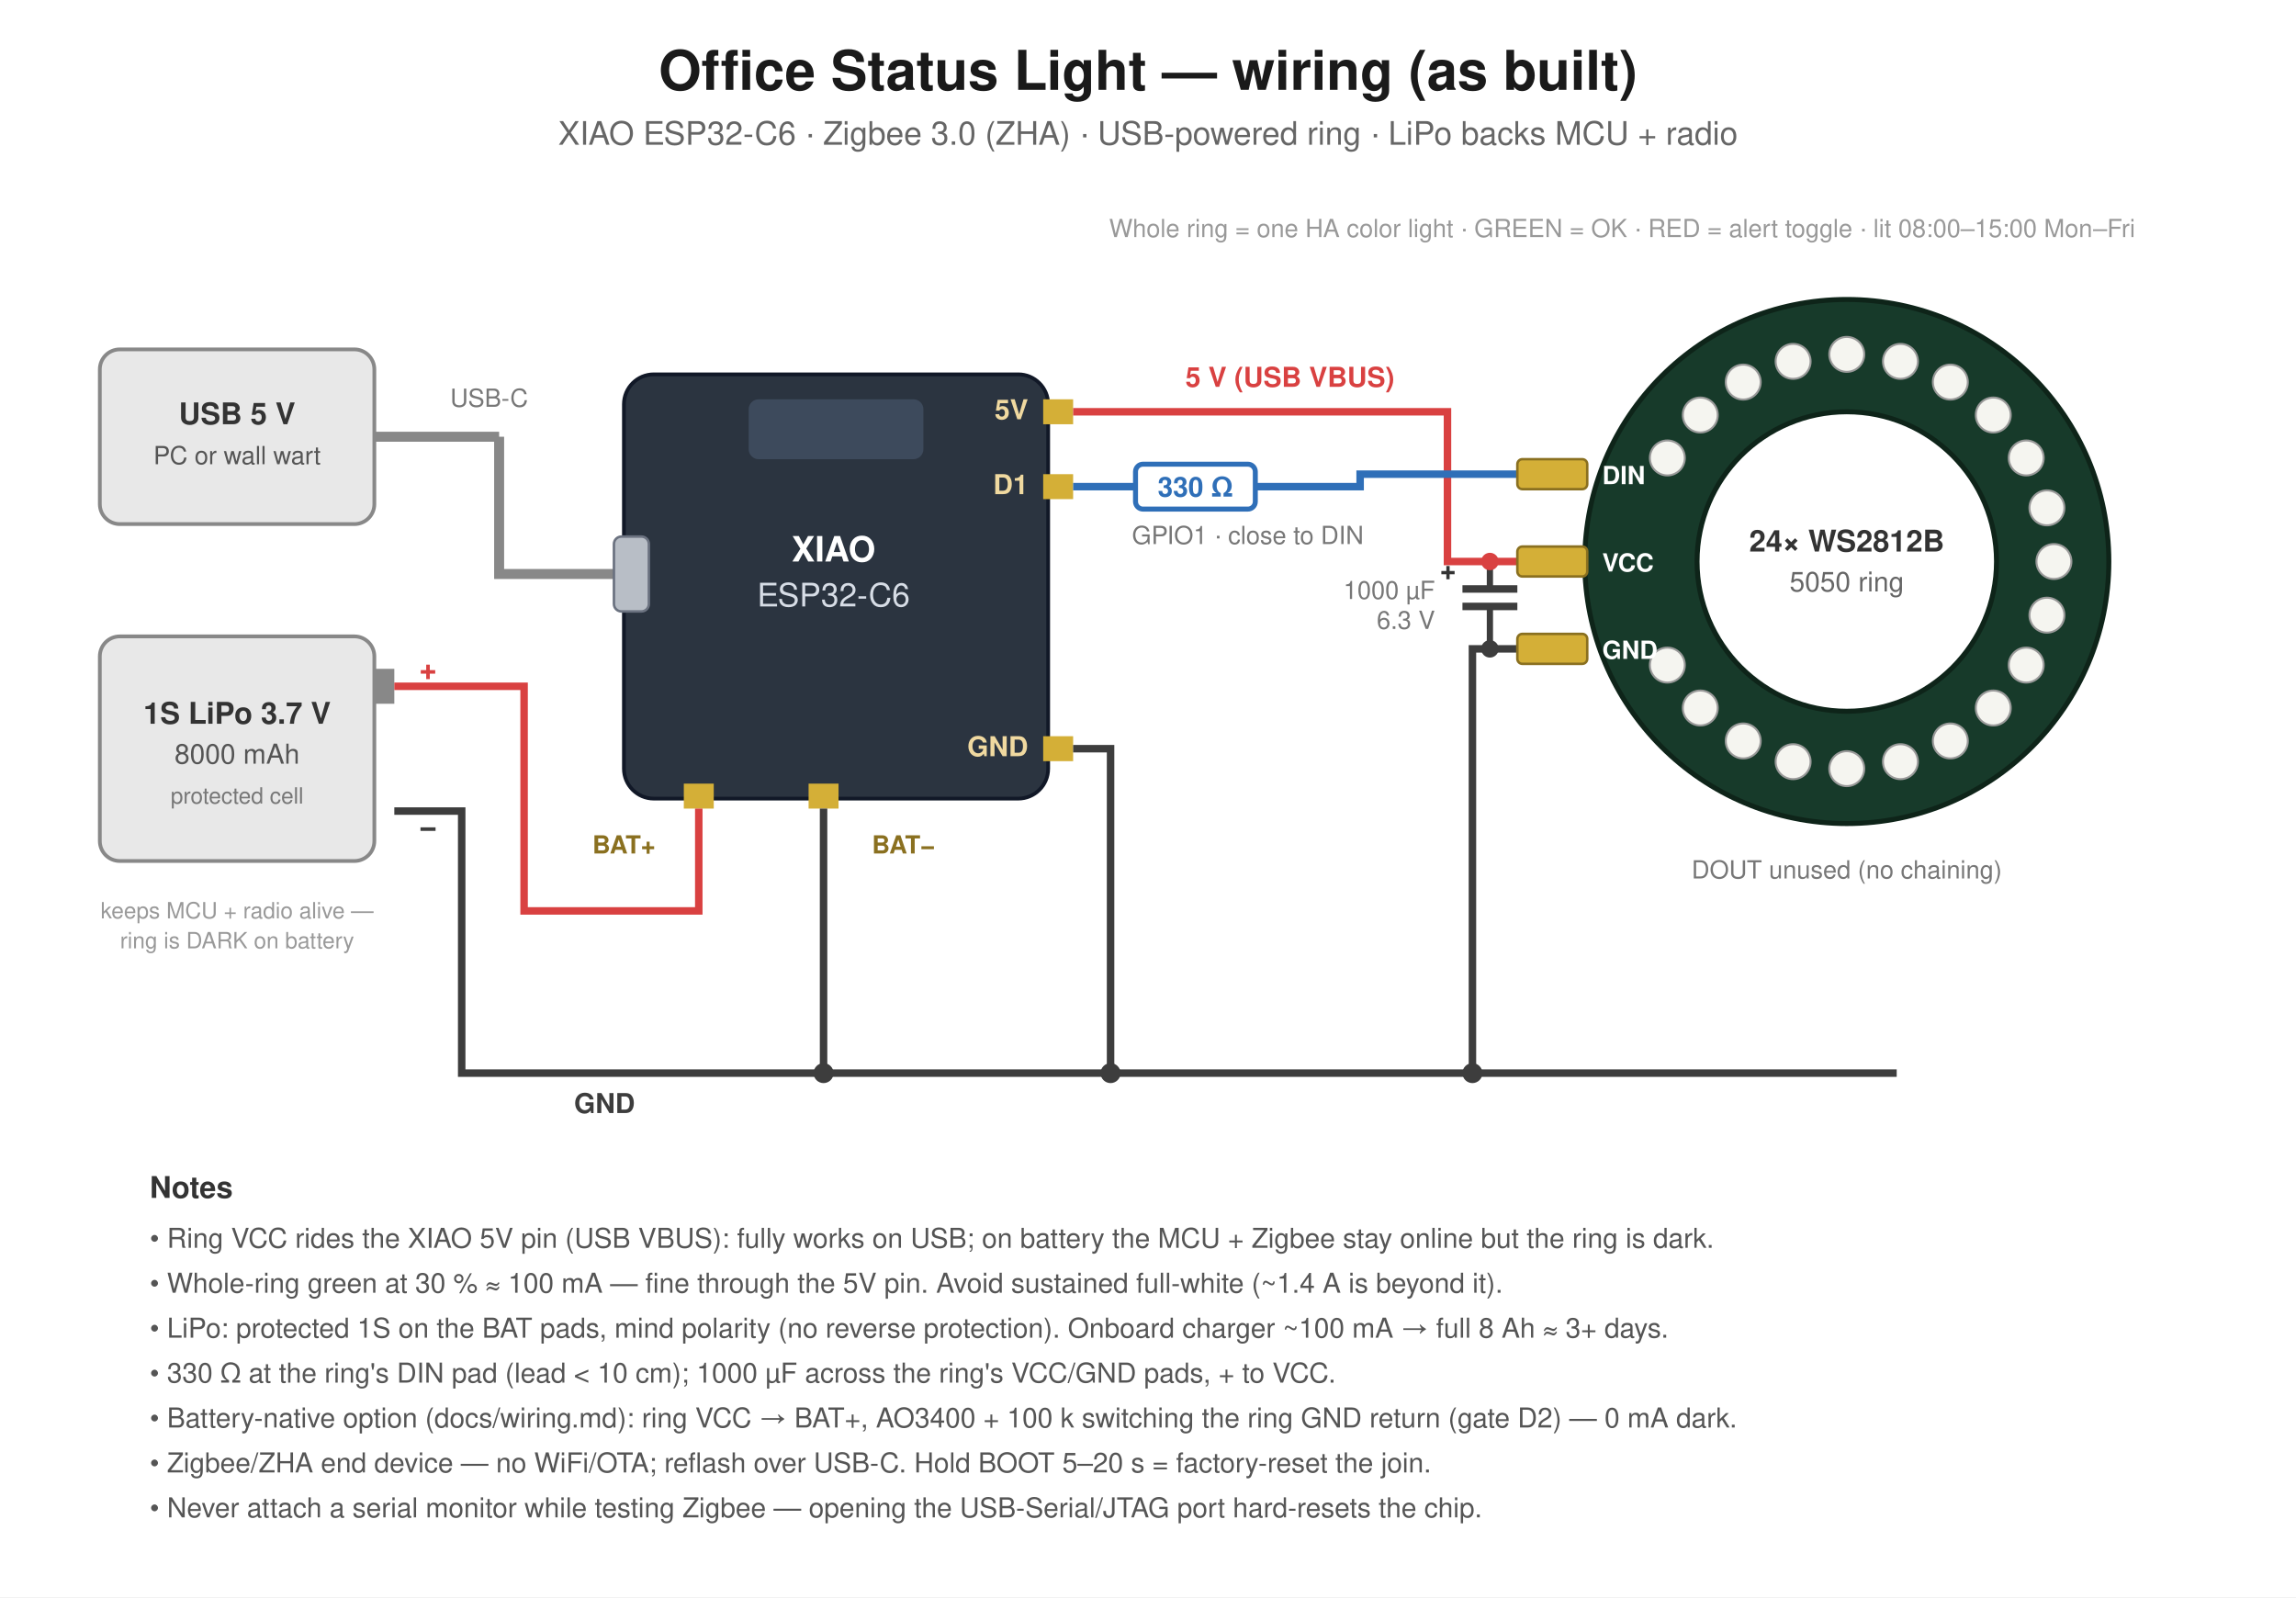
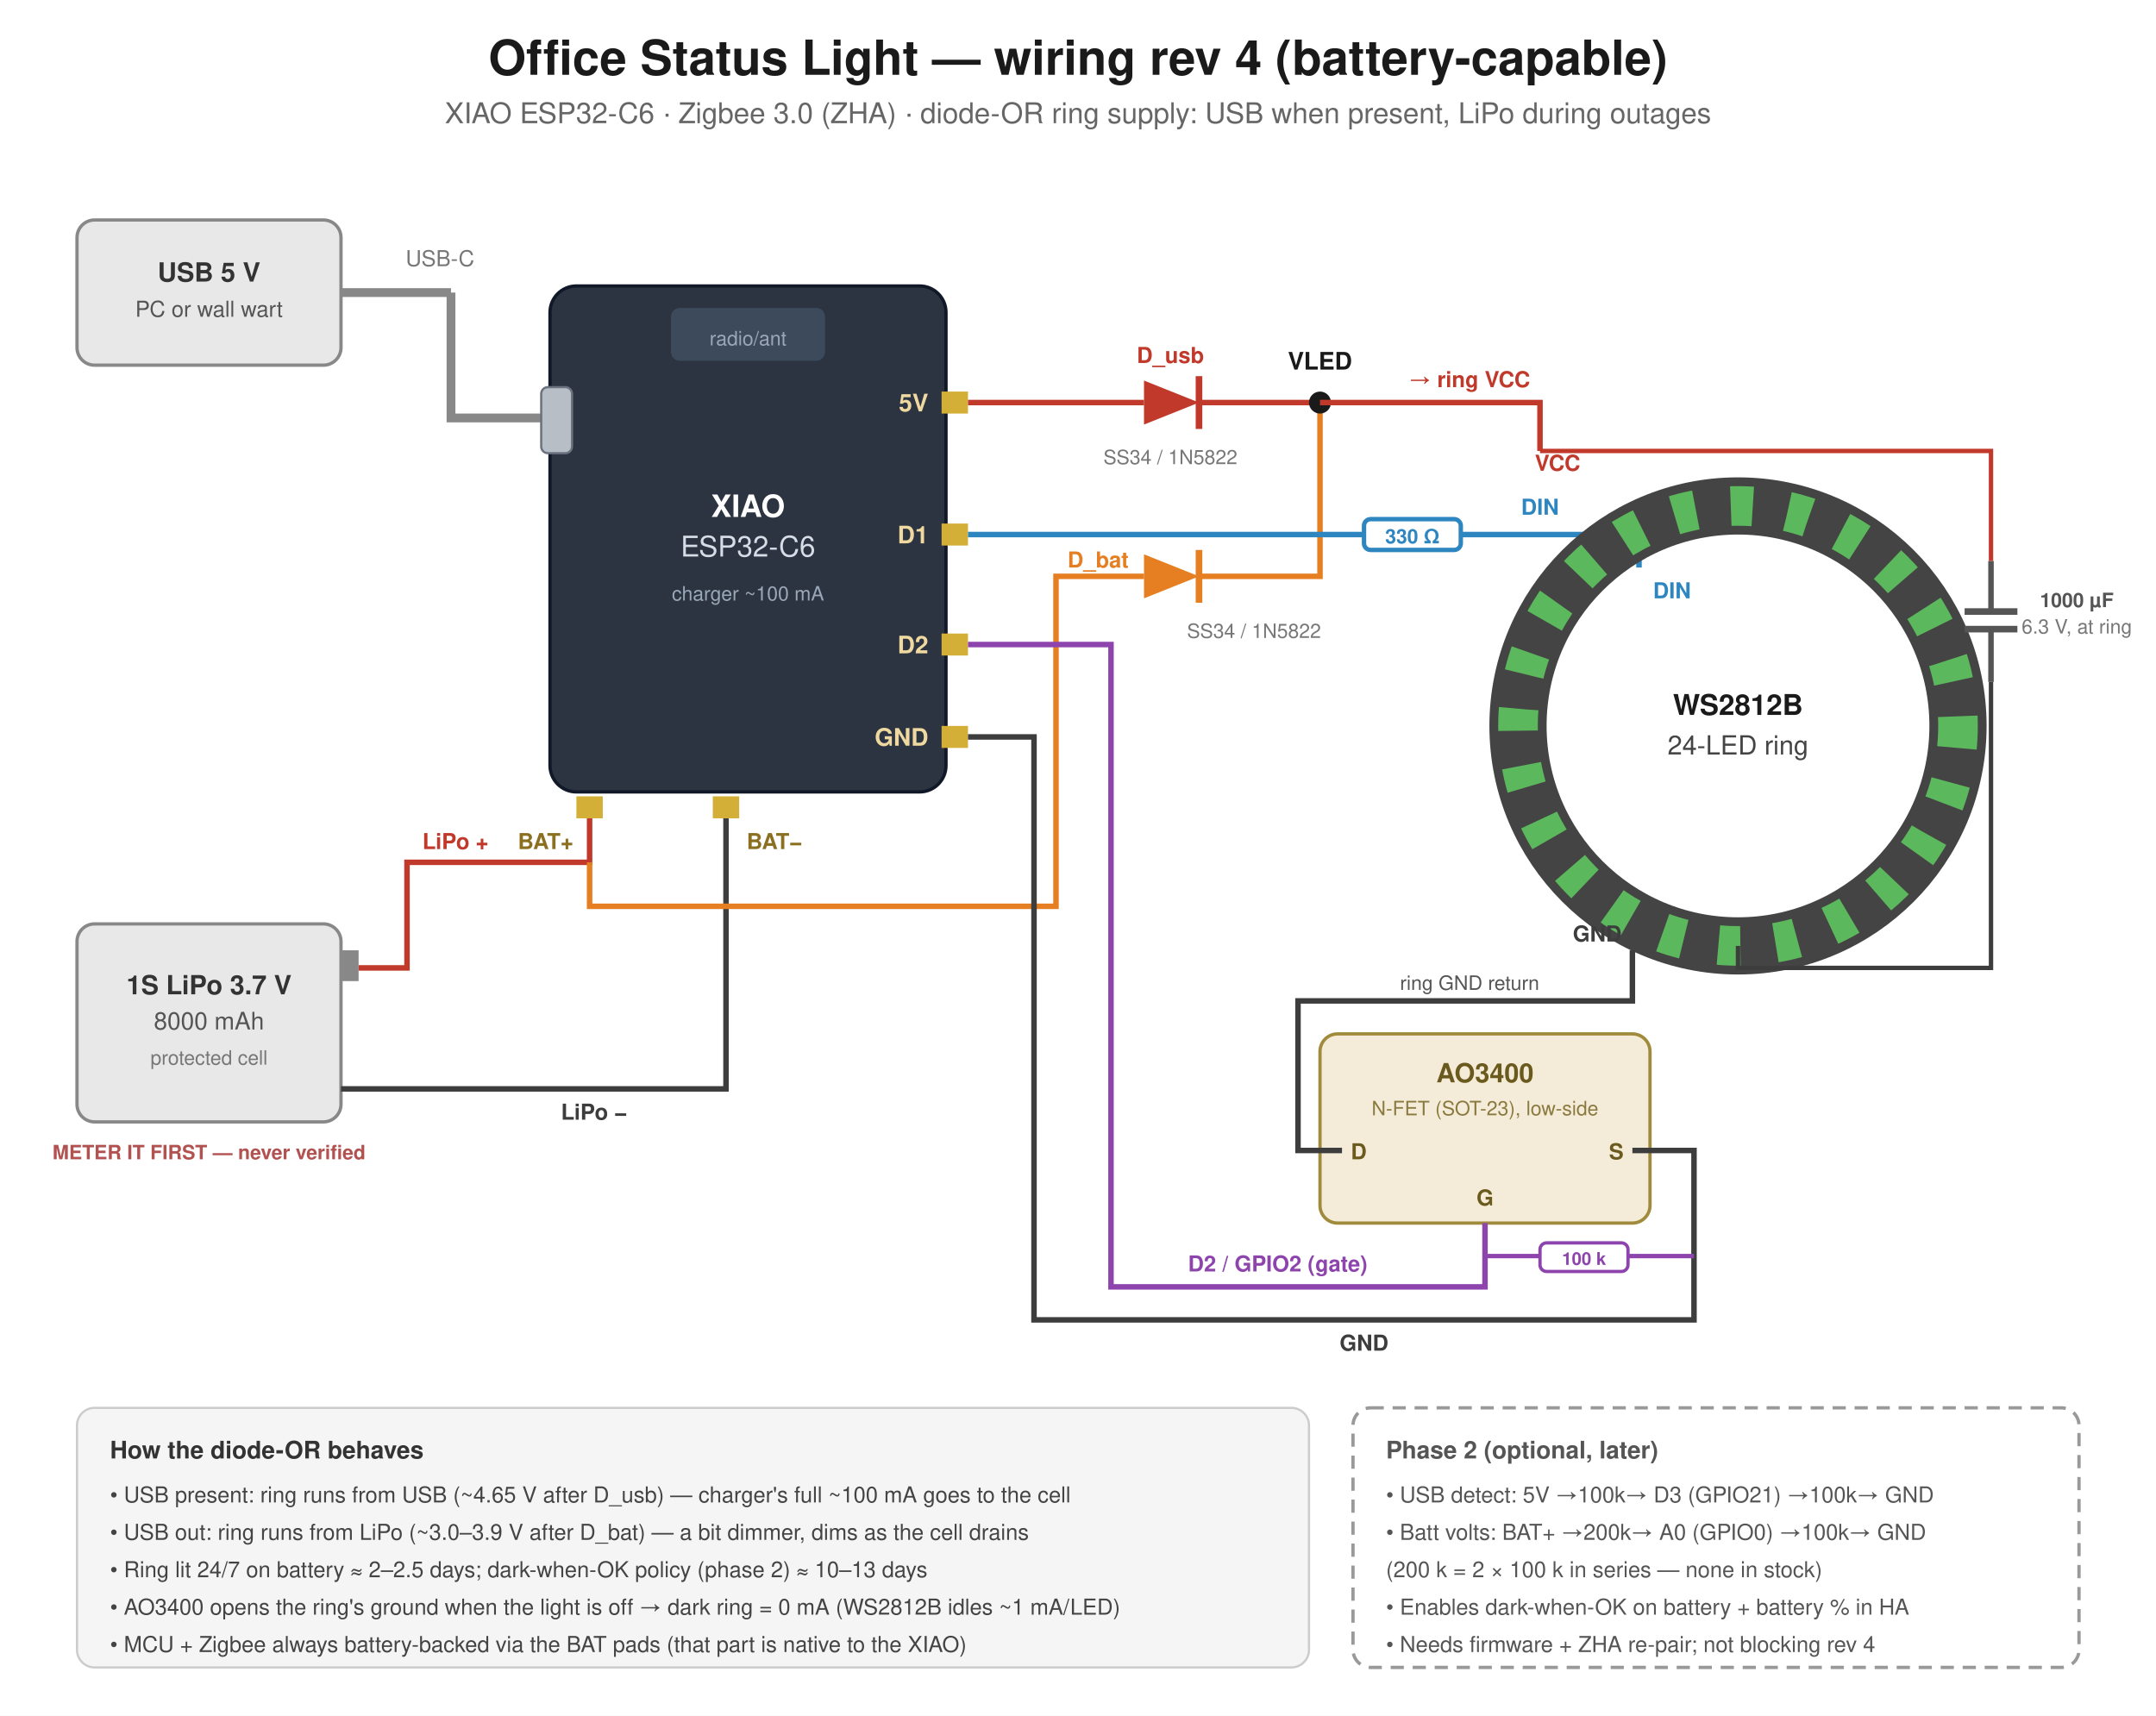
- <svg xmlns="http://www.w3.org/2000/svg" viewBox="0 0 920 640" font-family="Helvetica, Arial, sans-serif">
-   <rect x="0" y="0" width="920" height="640" fill="#ffffff" />
-   <text x="460" y="36" text-anchor="middle" font-size="22" font-weight="bold" fill="#1a1a1a">Office Status Light — wiring (as built)</text>
-   <text x="460" y="58" text-anchor="middle" font-size="13" fill="#666666">XIAO ESP32-C6 · Zigbee 3.0 (ZHA) · USB-powered ring · LiPo backs MCU + radio</text>
-   <text x="650" y="95" text-anchor="middle" font-size="10" fill="#999999">Whole ring = one HA color light · GREEN = OK · RED = alert toggle · lit 08:00–15:00 Mon–Fri</text>
-   <rect x="40" y="140" width="110" height="70" rx="8" fill="#e8e8e8" stroke="#888888" stroke-width="1.5" />
-   <text x="95" y="170" text-anchor="middle" font-size="12" font-weight="bold" fill="#333333">USB 5 V</text>
-   <text x="95" y="186" text-anchor="middle" font-size="10" fill="#555555">PC or wall wart</text>
-   <line x1="150" y1="175" x2="200" y2="175" stroke="#888888" stroke-width="4" />
-   <polyline points="200,175 200,230 246,230" fill="none" stroke="#888888" stroke-width="4" />
-   <text x="196" y="163" text-anchor="middle" font-size="10" fill="#777777">USB-C</text>
-   <rect x="40" y="255" width="110" height="90" rx="8" fill="#e8e8e8" stroke="#888888" stroke-width="1.5" />
-   <rect x="150" y="268" width="8" height="14" fill="#888888" />
-   <text x="95" y="290" text-anchor="middle" font-size="12" font-weight="bold" fill="#333333">1S LiPo 3.7 V</text>
-   <text x="95" y="306" text-anchor="middle" font-size="11" fill="#555555">8000 mAh</text>
-   <text x="95" y="322" text-anchor="middle" font-size="9" fill="#777777">protected cell</text>
-   <text x="168" y="272" font-size="12" font-weight="bold" fill="#d94141">+</text>
-   <text x="168" y="335" font-size="12" font-weight="bold" fill="#3d3d3d">−</text>
-   <text x="95" y="368" text-anchor="middle" font-size="9" fill="#999999">keeps MCU + radio alive —</text>
-   <text x="95" y="380" text-anchor="middle" font-size="9" fill="#999999">ring is DARK on battery</text>
-   <rect x="250" y="150" width="170" height="170" rx="12" fill="#2b3440" stroke="#111827" stroke-width="1.5" />
-   <rect x="246" y="215" width="14" height="30" rx="3" fill="#b8bec6" stroke="#6b7280" />
-   <rect x="300" y="160" width="70" height="24" rx="4" fill="#3d4a5c" />
-   <text x="334" y="225" text-anchor="middle" font-size="14" font-weight="bold" fill="#ffffff">XIAO</text>
-   <text x="334" y="243" text-anchor="middle" font-size="13" fill="#d7dde6">ESP32-C6</text>
-   <rect x="418" y="160" width="12" height="10" fill="#d4af37" />
-   <rect x="418" y="190" width="12" height="10" fill="#d4af37" />
-   <rect x="418" y="295" width="12" height="10" fill="#d4af37" />
-   <text x="412" y="168" text-anchor="end" font-size="11" font-weight="bold" fill="#f0d9a0">5V</text>
-   <text x="412" y="198" text-anchor="end" font-size="11" font-weight="bold" fill="#f0d9a0">D1</text>
-   <text x="412" y="303" text-anchor="end" font-size="11" font-weight="bold" fill="#f0d9a0">GND</text>
-   <rect x="274" y="314" width="12" height="10" fill="#d4af37" />
-   <rect x="324" y="314" width="12" height="10" fill="#d4af37" />
-   <text x="250" y="342" text-anchor="middle" font-size="10" font-weight="bold" fill="#8a7020">BAT+</text>
-   <text x="362" y="342" text-anchor="middle" font-size="10" font-weight="bold" fill="#8a7020">BAT−</text>
-   <polyline points="158,275 210,275 210,365 280,365 280,324" fill="none" stroke="#d94141" stroke-width="3" />
-   <polyline points="158,325 185,325 185,430 760,430" fill="none" stroke="#3d3d3d" stroke-width="3" />
-   <polyline points="330,324 330,430" fill="none" stroke="#3d3d3d" stroke-width="3" />
-   <circle cx="330" cy="430" r="4" fill="#3d3d3d" />
-   <text x="230" y="446" font-size="11" font-weight="bold" fill="#3d3d3d">GND</text>
-   <polyline points="430,165 580,165 580,225 608,225" fill="none" stroke="#d94141" stroke-width="3" />
-   <text x="475" y="155" font-size="11" font-weight="bold" fill="#d94141">5 V (USB VBUS)</text>
-   <line x1="430" y1="195" x2="455" y2="195" stroke="#2f6fb8" stroke-width="3" />
-   <rect x="455" y="186" width="48" height="18" rx="3" fill="#ffffff" stroke="#2f6fb8" stroke-width="2" />
-   <text x="479" y="199" text-anchor="middle" font-size="11" font-weight="bold" fill="#2f6fb8">330 Ω</text>
-   <polyline points="503,195 545,195 545,190 608,190" fill="none" stroke="#2f6fb8" stroke-width="3" />
-   <text x="500" y="218" text-anchor="middle" font-size="10" fill="#777777">GPIO1 · close to DIN</text>
-   <polyline points="430,300 445,300 445,430" fill="none" stroke="#3d3d3d" stroke-width="3" />
-   <circle cx="445" cy="430" r="4" fill="#3d3d3d" />
-   <polyline points="608,260 590,260 590,430" fill="none" stroke="#3d3d3d" stroke-width="3" />
-   <circle cx="590" cy="430" r="4" fill="#3d3d3d" />
-   <line x1="597" y1="225" x2="597" y2="236" stroke="#3d3d3d" stroke-width="2.5" />
-   <line x1="586" y1="236" x2="608" y2="236" stroke="#3d3d3d" stroke-width="3" />
-   <line x1="586" y1="243" x2="608" y2="243" stroke="#3d3d3d" stroke-width="3" />
-   <line x1="597" y1="243" x2="597" y2="260" stroke="#3d3d3d" stroke-width="2.5" />
-   <circle cx="597" cy="225" r="3.5" fill="#d94141" />
-   <circle cx="597" cy="260" r="3.5" fill="#3d3d3d" />
-   <text x="577" y="232" font-size="11" font-weight="bold" fill="#333333">+</text>
-   <text x="575" y="240" text-anchor="end" font-size="10" fill="#777777">1000 µF</text>
-   <text x="575" y="252" text-anchor="end" font-size="10" fill="#777777">6.3 V</text>
-   <circle cx="740" cy="225" r="105" fill="#173a2a" stroke="#0e2419" stroke-width="2" />
-   <circle cx="740" cy="225" r="60" fill="#ffffff" stroke="#0e2419" stroke-width="2" />
-   <g fill="#f5f5f0" stroke="#999999" stroke-width="0.8">
-     <circle cx="823.0" cy="225.0" r="7" />
-     <circle cx="820.2" cy="246.5" r="7" />
-     <circle cx="811.9" cy="266.5" r="7" />
-     <circle cx="798.7" cy="283.7" r="7" />
-     <circle cx="781.5" cy="296.9" r="7" />
-     <circle cx="761.5" cy="305.2" r="7" />
-     <circle cx="740.0" cy="308.0" r="7" />
-     <circle cx="718.5" cy="305.2" r="7" />
-     <circle cx="698.5" cy="296.9" r="7" />
-     <circle cx="681.3" cy="283.7" r="7" />
-     <circle cx="668.1" cy="266.5" r="7" />
-     <circle cx="668.1" cy="183.5" r="7" />
-     <circle cx="681.3" cy="166.3" r="7" />
-     <circle cx="698.5" cy="153.1" r="7" />
-     <circle cx="718.5" cy="144.8" r="7" />
-     <circle cx="740.0" cy="142.0" r="7" />
-     <circle cx="761.5" cy="144.8" r="7" />
-     <circle cx="781.5" cy="153.1" r="7" />
-     <circle cx="798.7" cy="166.3" r="7" />
-     <circle cx="811.9" cy="183.5" r="7" />
-     <circle cx="820.2" cy="203.5" r="7" />
-   </g>
-   <rect x="608" y="184" width="28" height="12" rx="2" fill="#d4af37" stroke="#8a7020" />
-   <rect x="608" y="219" width="28" height="12" rx="2" fill="#d4af37" stroke="#8a7020" />
-   <rect x="608" y="254" width="28" height="12" rx="2" fill="#d4af37" stroke="#8a7020" />
-   <text x="642" y="194" font-size="10" font-weight="bold" fill="#ffffff">DIN</text>
-   <text x="642" y="229" font-size="10" font-weight="bold" fill="#ffffff">VCC</text>
-   <text x="642" y="264" font-size="10" font-weight="bold" fill="#ffffff">GND</text>
-   <text x="740" y="221" text-anchor="middle" font-size="12" font-weight="bold" fill="#333333">24× WS2812B</text>
-   <text x="740" y="237" text-anchor="middle" font-size="11" fill="#666666">5050 ring</text>
-   <text x="740" y="352" text-anchor="middle" font-size="10" fill="#777777">DOUT unused (no chaining)</text>
-   <text x="60" y="480" font-size="12" font-weight="bold" fill="#333333">Notes</text>
-   <text x="60" y="500" font-size="11" fill="#555555">• Ring VCC rides the XIAO 5V pin (USB VBUS): fully works on USB; on battery the MCU + Zigbee stay online but the ring is dark.</text>
-   <text x="60" y="518" font-size="11" fill="#555555">• Whole-ring green at 30 % ≈ 100 mA — fine through the 5V pin. Avoid sustained full-white (~1.4 A is beyond it).</text>
-   <text x="60" y="536" font-size="11" fill="#555555">• LiPo: protected 1S on the BAT pads, mind polarity (no reverse protection). Onboard charger ~100 mA → full 8 Ah ≈ 3+ days.</text>
-   <text x="60" y="554" font-size="11" fill="#555555">• 330 Ω at the ring's DIN pad (lead &lt; 10 cm); 1000 µF across the ring's VCC/GND pads, + to VCC.</text>
-   <text x="60" y="572" font-size="11" fill="#555555">• Battery-native option (docs/wiring.md): ring VCC → BAT+, AO3400 + 100 k switching the ring GND return (gate D2) — 0 mA dark.</text>
-   <text x="60" y="590" font-size="11" fill="#555555">• Zigbee/ZHA end device — no WiFi/OTA; reflash over USB-C. Hold BOOT 5–20 s = factory-reset the join.</text>
-   <text x="60" y="608" font-size="11" fill="#555555">• Never attach a serial monitor while testing Zigbee — opening the USB-Serial/JTAG port hard-resets the chip.</text>
+ <svg xmlns="http://www.w3.org/2000/svg" viewBox="0 0 980 780" font-family="Helvetica, Arial, sans-serif">
+   <rect x="0" y="0" width="980" height="780" fill="#ffffff" />
+   <text x="490" y="34" text-anchor="middle" font-size="22" font-weight="bold" fill="#1a1a1a">Office Status Light — wiring rev 4 (battery-capable)</text>
+   <text x="490" y="56" text-anchor="middle" font-size="13" fill="#666666">XIAO ESP32-C6 · Zigbee 3.0 (ZHA) · diode-OR ring supply: USB when present, LiPo during outages</text>
+   <rect x="35" y="100" width="120" height="66" rx="8" fill="#e8e8e8" stroke="#888888" stroke-width="1.5" />
+   <text x="95" y="128" text-anchor="middle" font-size="12" font-weight="bold" fill="#333333">USB 5 V</text>
+   <text x="95" y="144" text-anchor="middle" font-size="10" fill="#555555">PC or wall wart</text>
+   <line x1="155" y1="133" x2="205" y2="133" stroke="#888888" stroke-width="4" />
+   <polyline points="205,133 205,190 246,190" fill="none" stroke="#888888" stroke-width="4" />
+   <text x="200" y="121" text-anchor="middle" font-size="10" fill="#777777">USB-C</text>
+   <rect x="35" y="420" width="120" height="90" rx="8" fill="#e8e8e8" stroke="#888888" stroke-width="1.5" />
+   <rect x="155" y="432" width="8" height="14" fill="#888888" />
+   <text x="95" y="452" text-anchor="middle" font-size="12" font-weight="bold" fill="#333333">1S LiPo 3.7 V</text>
+   <text x="95" y="468" text-anchor="middle" font-size="11" fill="#555555">8000 mAh</text>
+   <text x="95" y="484" text-anchor="middle" font-size="9" fill="#777777">protected cell</text>
+   <text x="95" y="527" text-anchor="middle" font-size="9" font-weight="bold" fill="#b25250">METER IT FIRST — never verified</text>
+   <polyline points="163,440 185,440 185,392 268,392 268,372" fill="none" stroke="#c0392b" stroke-width="2.5" />
+   <text x="192" y="386" font-size="10" font-weight="bold" fill="#c0392b">LiPo +</text>
+   <polyline points="155,495 330,495 330,372" fill="none" stroke="#3d3d3d" stroke-width="2.5" />
+   <text x="255" y="509" font-size="10" font-weight="bold" fill="#3d3d3d">LiPo −</text>
+   <rect x="250" y="130" width="180" height="230" rx="12" fill="#2b3440" stroke="#111827" stroke-width="1.5" />
+   <rect x="246" y="176" width="14" height="30" rx="3" fill="#b8bec6" stroke="#6b7280" />
+   <rect x="305" y="140" width="70" height="24" rx="4" fill="#3d4a5c" />
+   <text x="340" y="157" text-anchor="middle" font-size="9" fill="#9aa7b8">radio/ant</text>
+   <text x="340" y="235" text-anchor="middle" font-size="14" font-weight="bold" fill="#ffffff">XIAO</text>
+   <text x="340" y="253" text-anchor="middle" font-size="13" fill="#d7dde6">ESP32-C6</text>
+   <text x="340" y="273" text-anchor="middle" font-size="9" fill="#9aa7b8">charger ~100 mA</text>
+   <rect x="428" y="178" width="12" height="10" fill="#d4af37" />
+   <text x="422" y="187" text-anchor="end" font-size="11" font-weight="bold" fill="#f0d9a0">5V</text>
+   <rect x="428" y="238" width="12" height="10" fill="#d4af37" />
+   <text x="422" y="247" text-anchor="end" font-size="11" font-weight="bold" fill="#f0d9a0">D1</text>
+   <rect x="428" y="288" width="12" height="10" fill="#d4af37" />
+   <text x="422" y="297" text-anchor="end" font-size="11" font-weight="bold" fill="#f0d9a0">D2</text>
+   <rect x="428" y="330" width="12" height="10" fill="#d4af37" />
+   <text x="422" y="339" text-anchor="end" font-size="11" font-weight="bold" fill="#f0d9a0">GND</text>
+   <rect x="262" y="362" width="12" height="10" fill="#d4af37" />
+   <rect x="324" y="362" width="12" height="10" fill="#d4af37" />
+   <text x="248" y="386" text-anchor="middle" font-size="10" font-weight="bold" fill="#8a7020">BAT+</text>
+   <text x="352" y="386" text-anchor="middle" font-size="10" font-weight="bold" fill="#8a7020">BAT−</text>
+   <polyline points="440,183 520,183" fill="none" stroke="#c0392b" stroke-width="2.5" />
+   <polygon points="520,173 520,193 545,183" fill="#c0392b" />
+   <line x1="545" y1="171" x2="545" y2="195" stroke="#c0392b" stroke-width="3" />
+   <text x="532" y="165" text-anchor="middle" font-size="10" font-weight="bold" fill="#c0392b">D_usb</text>
+   <text x="532" y="211" text-anchor="middle" font-size="9" fill="#777777">SS34 / 1N5822</text>
+   <line x1="545" y1="183" x2="600" y2="183" stroke="#c0392b" stroke-width="2.5" />
+   <polyline points="268,392 268,412 480,412 480,262 520,262" fill="none" stroke="#e67e22" stroke-width="2.5" />
+   <polygon points="520,252 520,272 545,262" fill="#e67e22" />
+   <line x1="545" y1="250" x2="545" y2="274" stroke="#e67e22" stroke-width="3" />
+   <text x="513" y="258" text-anchor="end" font-size="10" font-weight="bold" fill="#e67e22">D_bat</text>
+   <text x="570" y="290" text-anchor="middle" font-size="9" fill="#777777">SS34 / 1N5822</text>
+   <polyline points="545,262 600,262 600,183" fill="none" stroke="#e67e22" stroke-width="2.5" />
+   <circle cx="600" cy="183" r="5" fill="#1a1a1a" />
+   <text x="600" y="168" text-anchor="middle" font-size="11" font-weight="bold" fill="#1a1a1a">VLED</text>
+   <polyline points="600,183 700,183 700,205" fill="none" stroke="#c0392b" stroke-width="2.5" />
+   <text x="668" y="176" text-anchor="middle" font-size="10" font-weight="bold" fill="#c0392b">→ ring VCC</text>
+   <polyline points="440,243 620,243" fill="none" stroke="#2e86c1" stroke-width="2.5" />
+   <rect x="620" y="236" width="44" height="14" rx="3" fill="#ffffff" stroke="#2e86c1" stroke-width="2" />
+   <text x="642" y="247" text-anchor="middle" font-size="9" font-weight="bold" fill="#2e86c1">330 Ω</text>
+   <polyline points="664,243 745,243 745,258" fill="none" stroke="#2e86c1" stroke-width="2.5" />
+   <text x="700" y="234" text-anchor="middle" font-size="10" font-weight="bold" fill="#2e86c1">DIN</text>
+   <circle cx="790" cy="330" r="100" fill="none" stroke="#444444" stroke-width="26" />
+   <circle cx="790" cy="330" r="100" fill="none" stroke="#5cb85c" stroke-width="18" stroke-dasharray="10 16" />
+   <text x="790" y="325" text-anchor="middle" font-size="13" font-weight="bold" fill="#1a1a1a">WS2812B</text>
+   <text x="790" y="343" text-anchor="middle" font-size="12" fill="#444444">24-LED ring</text>
+   <text x="708" y="214" text-anchor="middle" font-size="10" font-weight="bold" fill="#c0392b">VCC</text>
+   <text x="760" y="272" text-anchor="middle" font-size="10" font-weight="bold" fill="#2e86c1">DIN</text>
+   <text x="726" y="428" text-anchor="middle" font-size="10" font-weight="bold" fill="#3d3d3d">GND</text>
+   <line x1="905" y1="255" x2="905" y2="278" stroke="#555555" stroke-width="2.5" />
+   <line x1="893" y1="278" x2="917" y2="278" stroke="#555555" stroke-width="3" />
+   <line x1="893" y1="286" x2="917" y2="286" stroke="#555555" stroke-width="3" />
+   <line x1="905" y1="286" x2="905" y2="310" stroke="#555555" stroke-width="2.5" />
+   <polyline points="700,205 905,205 905,255" fill="none" stroke="#c0392b" stroke-width="2" />
+   <polyline points="905,310 905,440 790,440 790,430" fill="none" stroke="#3d3d3d" stroke-width="2" />
+   <text x="944" y="276" text-anchor="middle" font-size="9" font-weight="bold" fill="#555555">1000 µF</text>
+   <text x="944" y="288" text-anchor="middle" font-size="9" fill="#777777">6.3 V, at ring</text>
+   <rect x="600" y="470" width="150" height="86" rx="8" fill="#f4ecd8" stroke="#a08a3c" stroke-width="1.5" />
+   <text x="675" y="492" text-anchor="middle" font-size="12" font-weight="bold" fill="#6b5a1e">AO3400</text>
+   <text x="675" y="507" text-anchor="middle" font-size="9" fill="#8a7a40">N-FET (SOT-23), low-side</text>
+   <text x="614" y="527" font-size="10" font-weight="bold" fill="#6b5a1e">D</text>
+   <text x="738" y="527" text-anchor="end" font-size="10" font-weight="bold" fill="#6b5a1e">S</text>
+   <text x="675" y="548" text-anchor="middle" font-size="10" font-weight="bold" fill="#6b5a1e">G</text>
+   <polyline points="742,432 742,455 590,455 590,523 610,523" fill="none" stroke="#3d3d3d" stroke-width="2.5" />
+   <text x="668" y="450" text-anchor="middle" font-size="9" fill="#555555">ring GND return</text>
+   <polyline points="742,523 770,523 770,600 470,600 470,335 440,335" fill="none" stroke="#3d3d3d" stroke-width="2.5" />
+   <text x="620" y="614" text-anchor="middle" font-size="10" font-weight="bold" fill="#3d3d3d">GND</text>
+   <polyline points="440,293 505,293 505,585 675,585 675,556" fill="none" stroke="#8e44ad" stroke-width="2.5" />
+   <text x="540" y="578" font-size="10" font-weight="bold" fill="#8e44ad">D2 / GPIO2 (gate)</text>
+   <rect x="700" y="565" width="40" height="13" rx="3" fill="#ffffff" stroke="#8e44ad" stroke-width="1.5" />
+   <text x="720" y="575" text-anchor="middle" font-size="8" font-weight="bold" fill="#8e44ad">100 k</text>
+   <polyline points="675,571 700,571" fill="none" stroke="#8e44ad" stroke-width="2" />
+   <polyline points="740,571 770,571" fill="none" stroke="#8e44ad" stroke-width="2" />
+   <rect x="35" y="640" width="560" height="118" rx="8" fill="#f5f5f5" stroke="#cccccc" stroke-width="1" />
+   <text x="50" y="663" font-size="11" font-weight="bold" fill="#333333">How the diode-OR behaves</text>
+   <text x="50" y="683" font-size="10" fill="#444444">• USB present: ring runs from USB (~4.65 V after D_usb) — charger's full ~100 mA goes to the cell</text>
+   <text x="50" y="700" font-size="10" fill="#444444">• USB out: ring runs from LiPo (~3.0–3.9 V after D_bat) — a bit dimmer, dims as the cell drains</text>
+   <text x="50" y="717" font-size="10" fill="#444444">• Ring lit 24/7 on battery ≈ 2–2.5 days; dark-when-OK policy (phase 2) ≈ 10–13 days</text>
+   <text x="50" y="734" font-size="10" fill="#444444">• AO3400 opens the ring's ground when the light is off → dark ring = 0 mA (WS2812B idles ~1 mA/LED)</text>
+   <text x="50" y="751" font-size="10" fill="#444444">• MCU + Zigbee always battery-backed via the BAT pads (that part is native to the XIAO)</text>
+   <rect x="615" y="640" width="330" height="118" rx="8" fill="#ffffff" stroke="#999999" stroke-width="1.5" stroke-dasharray="6 4" />
+   <text x="630" y="663" font-size="11" font-weight="bold" fill="#555555">Phase 2 (optional, later)</text>
+   <text x="630" y="683" font-size="10" fill="#555555">• USB detect: 5V →100k→ D3 (GPIO21) →100k→ GND</text>
+   <text x="630" y="700" font-size="10" fill="#555555">• Batt volts: BAT+ →200k→ A0 (GPIO0) →100k→ GND</text>
+   <text x="630" y="717" font-size="10" fill="#555555">   (200 k = 2 × 100 k in series — none in stock)</text>
+   <text x="630" y="734" font-size="10" fill="#555555">• Enables dark-when-OK on battery + battery % in HA</text>
+   <text x="630" y="751" font-size="10" fill="#555555">• Needs firmware + ZHA re-pair; not blocking rev 4</text>
</svg>
